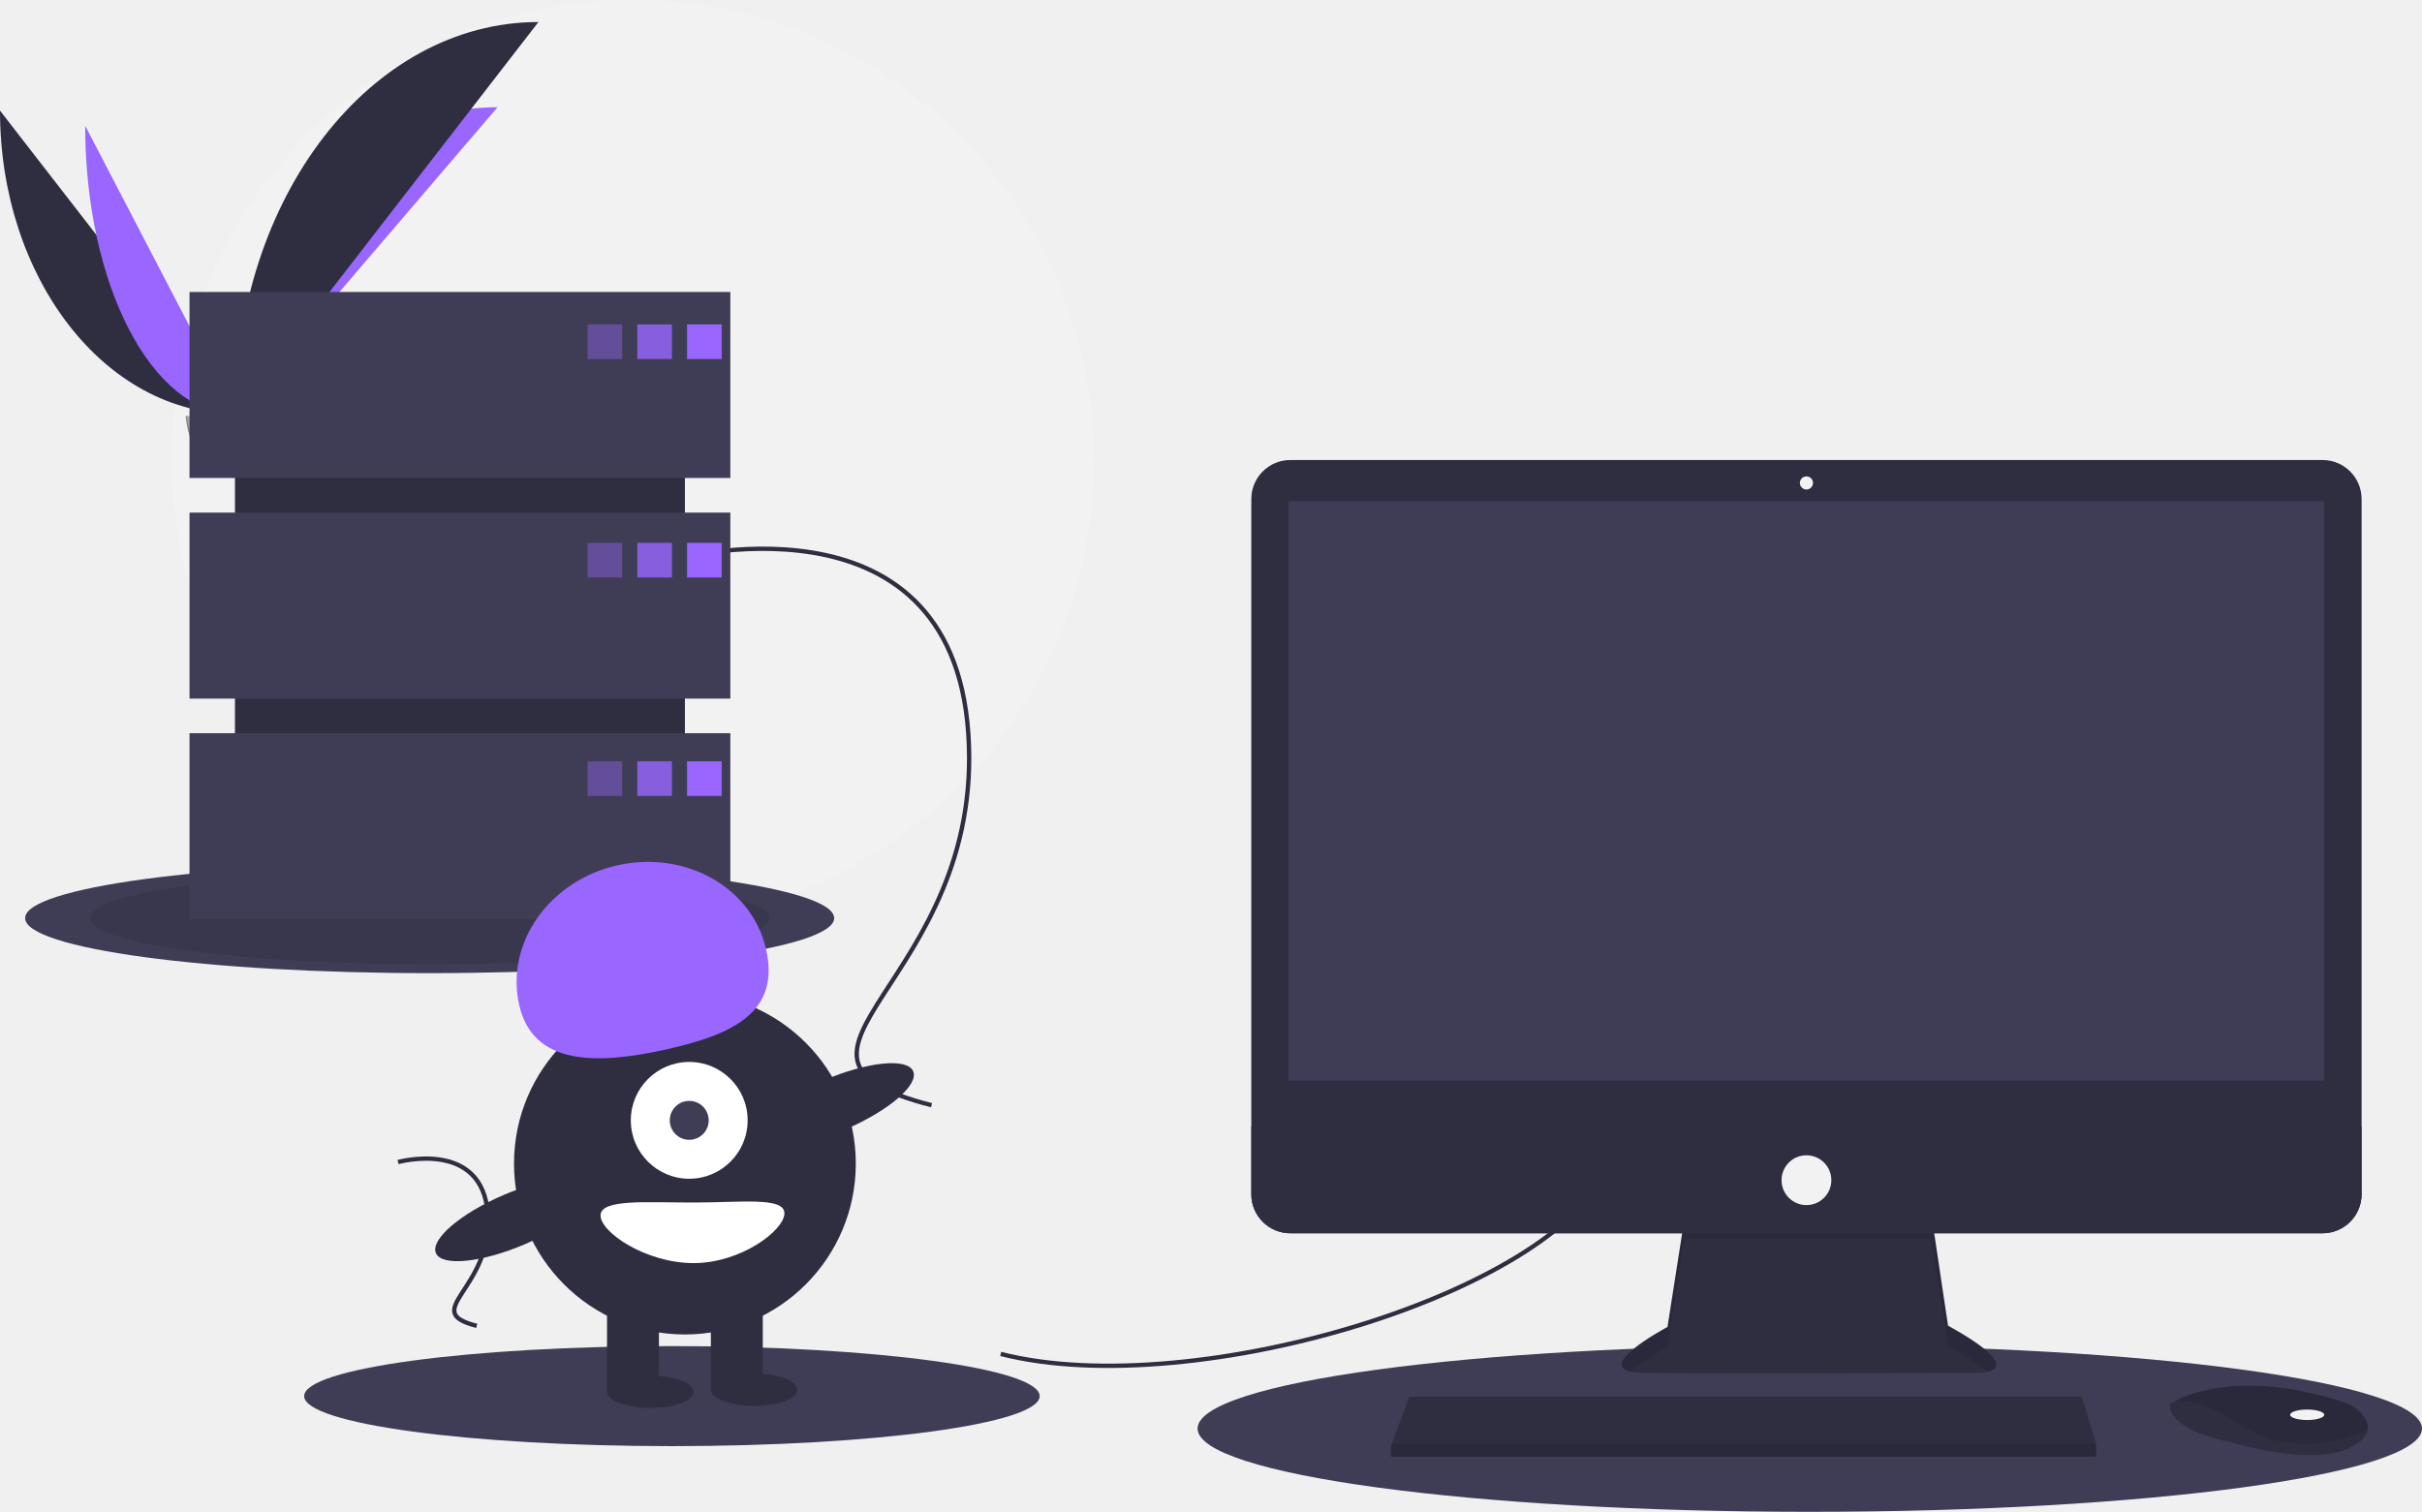
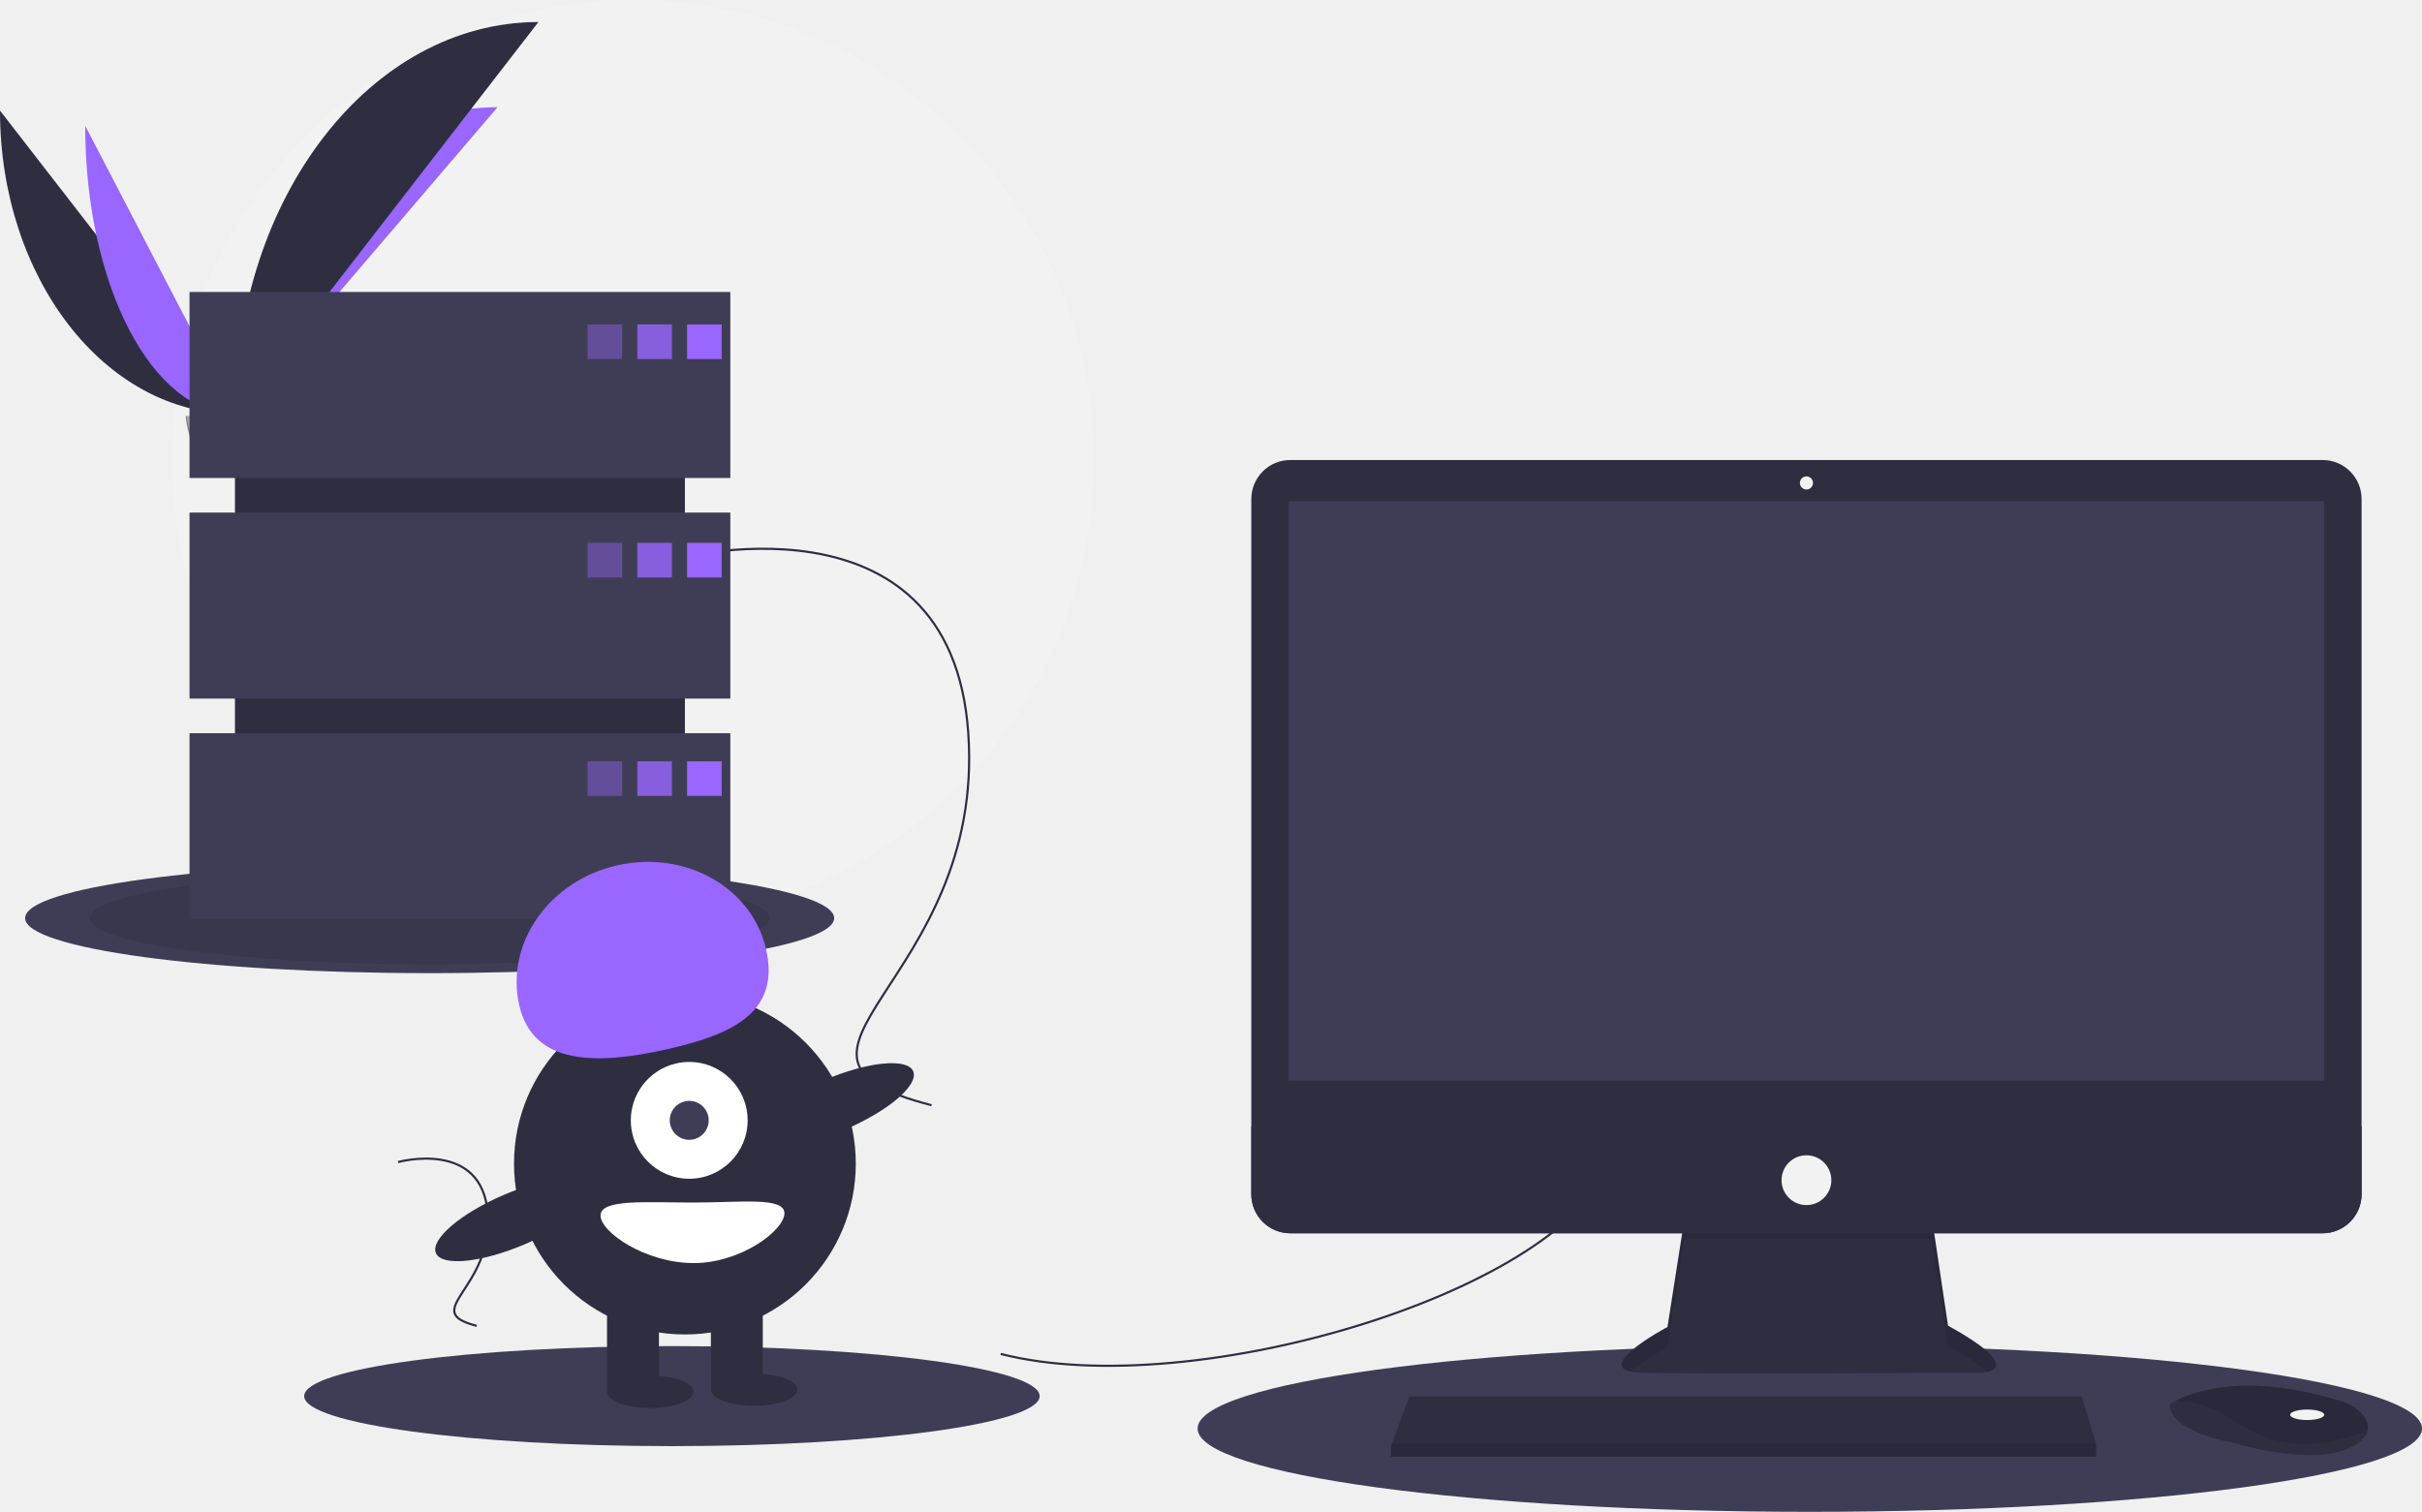
<svg xmlns="http://www.w3.org/2000/svg" id="aa03ddf9-f8f2-4819-a4ce-be9b0a220741" data-name="Layer 1" width="1119.609" height="699" viewBox="0 0 1119.609 699">
  <circle cx="292.609" cy="213" r="213" fill="#f2f2f2" />
  <path d="M31.391,151.642c0,77.498,48.618,140.208,108.701,140.208" transform="translate(-31.39089 -100.5)" fill="#2f2e41" />
  <path d="M140.092,291.851c0-78.369,54.255-141.784,121.304-141.784" transform="translate(-31.39089 -100.5)" fill="#9966ff" />
  <path d="M70.775,158.668c0,73.615,31.003,133.183,69.316,133.183" transform="translate(-31.39089 -100.5)" fill="#9966ff" />
  <path d="M140.092,291.851c0-100.138,62.71-181.168,140.208-181.168" transform="translate(-31.39089 -100.5)" fill="#2f2e41" />
  <path d="M117.224,292.839s15.416-.475,20.061-3.783,23.713-7.258,24.866-1.953,23.167,26.388,5.763,26.529-40.439-2.711-45.076-5.535S117.224,292.839,117.224,292.839Z" transform="translate(-31.39089 -100.5)" fill="#a8a8a8" />
  <path d="M168.224,311.785c-17.404.14-40.439-2.711-45.076-5.535-3.531-2.151-4.938-9.869-5.409-13.43-.326.014-.515.02-.515.02s.976,12.433,5.613,15.257,27.672,5.676,45.076,5.535c5.024-.041,6.759-1.828,6.664-4.475C173.879,310.756,171.963,311.755,168.224,311.785Z" transform="translate(-31.39089 -100.5)" opacity="0.2" />
  <ellipse cx="198.609" cy="424.5" rx="187" ry="25.44" fill="#3f3d56" />
  <ellipse cx="198.609" cy="424.5" rx="157" ry="21.359" opacity="0.1" />
  <ellipse cx="836.609" cy="660.5" rx="283" ry="38.5" fill="#3f3d56" />
  <ellipse cx="310.609" cy="645.5" rx="170" ry="23.127" fill="#3f3d56" />
-   <path d="M494,726.5c90,23,263-30,282-90" transform="translate(-31.39089 -100.5)" fill="none" stroke="#2f2e41" stroke-miterlimit="10" stroke-width="2" />
-   <path d="M341,359.5s130-36,138,80-107,149-17,172" transform="translate(-31.39089 -100.5)" fill="none" stroke="#2f2e41" stroke-miterlimit="10" stroke-width="2" />
-   <path d="M215.402,637.783s39.072-10.82,41.477,24.044-32.16,44.783-5.109,51.696" transform="translate(-31.39089 -100.5)" fill="none" stroke="#2f2e41" stroke-miterlimit="10" stroke-width="2" />
+   <path d="M494,726.5c90,23,263-30,282-90" transform="translate(-31.39089 -100.5)" fill="none" stroke="#2f2e41" stroke-miterlimit="10" strokeWidth="2" />
+   <path d="M341,359.5s130-36,138,80-107,149-17,172" transform="translate(-31.39089 -100.5)" fill="none" stroke="#2f2e41" stroke-miterlimit="10" strokeWidth="2" />
+   <path d="M215.402,637.783s39.072-10.82,41.477,24.044-32.16,44.783-5.109,51.696" transform="translate(-31.39089 -100.5)" fill="none" stroke="#2f2e41" stroke-miterlimit="10" strokeWidth="2" />
  <path d="M810.096,663.74,802.218,714.035s-38.782,20.603-11.513,21.209,155.733,0,155.733,0,24.845,0-14.543-21.815l-7.878-52.719Z" transform="translate(-31.39089 -100.5)" fill="#2f2e41" />
  <path d="M785.219,734.698c6.193-5.51,16.999-11.252,16.999-11.252l7.878-50.295,113.922.107,7.878,49.582c9.185,5.087,14.875,8.987,18.204,11.978,5.059-1.154,10.587-5.444-18.204-21.389l-7.878-52.719-113.922,3.03L802.218,714.035S769.63,731.35,785.219,734.698Z" transform="translate(-31.39089 -100.5)" opacity="0.1" />
  <rect x="578.433" y="212.689" width="513.253" height="357.52" rx="18.046" fill="#2f2e41" />
  <rect x="595.703" y="231.777" width="478.713" height="267.837" fill="#3f3d56" />
  <circle cx="835.059" cy="223.293" r="3.03" fill="#f2f2f2" />
  <path d="M1123.077,621.322V652.663a18.043,18.043,0,0,1-18.046,18.046H627.869A18.043,18.043,0,0,1,609.824,652.663V621.322Z" transform="translate(-31.39089 -100.5)" fill="#2f2e41" />
  <polygon points="968.978 667.466 968.978 673.526 642.968 673.526 642.968 668.678 643.417 667.466 651.452 645.651 962.312 645.651 968.978 667.466" fill="#2f2e41" />
  <path d="M1125.828,762.034c-.594,2.539-2.836,5.217-7.902,7.75-18.179,9.089-55.143-2.424-55.143-2.424s-28.48-4.848-28.48-17.573a22.725,22.725,0,0,1,2.497-1.485c7.643-4.044,32.984-14.021,77.918.422a18.739,18.739,0,0,1,8.541,5.597C1125.079,756.454,1126.507,759.157,1125.828,762.034Z" transform="translate(-31.39089 -100.5)" fill="#2f2e41" />
  <path d="M1125.828,762.034c-22.251,8.526-42.084,9.162-62.439-4.975-10.265-7.126-19.591-8.89-26.59-8.756,7.643-4.044,32.984-14.021,77.918.422a18.739,18.739,0,0,1,8.541,5.597C1125.079,756.454,1126.507,759.157,1125.828,762.034Z" transform="translate(-31.39089 -100.5)" opacity="0.1" />
  <ellipse cx="1066.538" cy="654.135" rx="7.878" ry="2.424" fill="#f2f2f2" />
  <circle cx="835.059" cy="545.667" r="11.513" fill="#f2f2f2" />
  <polygon points="968.978 667.466 968.978 673.526 642.968 673.526 642.968 668.678 643.417 667.466 968.978 667.466" opacity="0.1" />
  <rect x="108.609" y="159" width="208" height="242" fill="#2f2e41" />
  <rect x="87.609" y="135" width="250" height="86" fill="#3f3d56" />
  <rect x="87.609" y="237" width="250" height="86" fill="#3f3d56" />
  <rect x="87.609" y="339" width="250" height="86" fill="#3f3d56" />
  <rect x="271.609" y="150" width="16" height="16" fill="#9966ff" opacity="0.4" />
  <rect x="294.609" y="150" width="16" height="16" fill="#9966ff" opacity="0.8" />
  <rect x="317.609" y="150" width="16" height="16" fill="#9966ff" />
  <rect x="271.609" y="251" width="16" height="16" fill="#9966ff" opacity="0.4" />
  <rect x="294.609" y="251" width="16" height="16" fill="#9966ff" opacity="0.8" />
  <rect x="317.609" y="251" width="16" height="16" fill="#9966ff" />
  <rect x="271.609" y="352" width="16" height="16" fill="#9966ff" opacity="0.4" />
  <rect x="294.609" y="352" width="16" height="16" fill="#9966ff" opacity="0.8" />
  <rect x="317.609" y="352" width="16" height="16" fill="#9966ff" />
  <circle cx="316.609" cy="538" r="79" fill="#2f2e41" />
  <rect x="280.609" y="600" width="24" height="43" fill="#2f2e41" />
  <rect x="328.609" y="600" width="24" height="43" fill="#2f2e41" />
  <ellipse cx="300.609" cy="643.5" rx="20" ry="7.5" fill="#2f2e41" />
  <ellipse cx="348.609" cy="642.5" rx="20" ry="7.5" fill="#2f2e41" />
  <circle cx="318.609" cy="518" r="27" fill="#fff" />
  <circle cx="318.609" cy="518" r="9" fill="#3f3d56" />
  <path d="M271.367,565.032c-6.379-28.568,14.012-57.434,45.544-64.475s62.265,10.41,68.644,38.978-14.519,39.104-46.051,46.145S277.746,593.6,271.367,565.032Z" transform="translate(-31.39089 -100.5)" fill="#9966ff" />
  <ellipse cx="417.215" cy="611.344" rx="39.5" ry="12.4" transform="translate(-238.2867 112.9804) rotate(-23.17116)" fill="#2f2e41" />
  <ellipse cx="269.215" cy="664.344" rx="39.5" ry="12.4" transform="translate(-271.0797 59.02084) rotate(-23.17116)" fill="#2f2e41" />
  <path d="M394,661.5c0,7.732-19.909,23-42,23s-43-14.268-43-22,20.909-6,43-6S394,653.768,394,661.5Z" transform="translate(-31.39089 -100.5)" fill="#fff" />
</svg>
